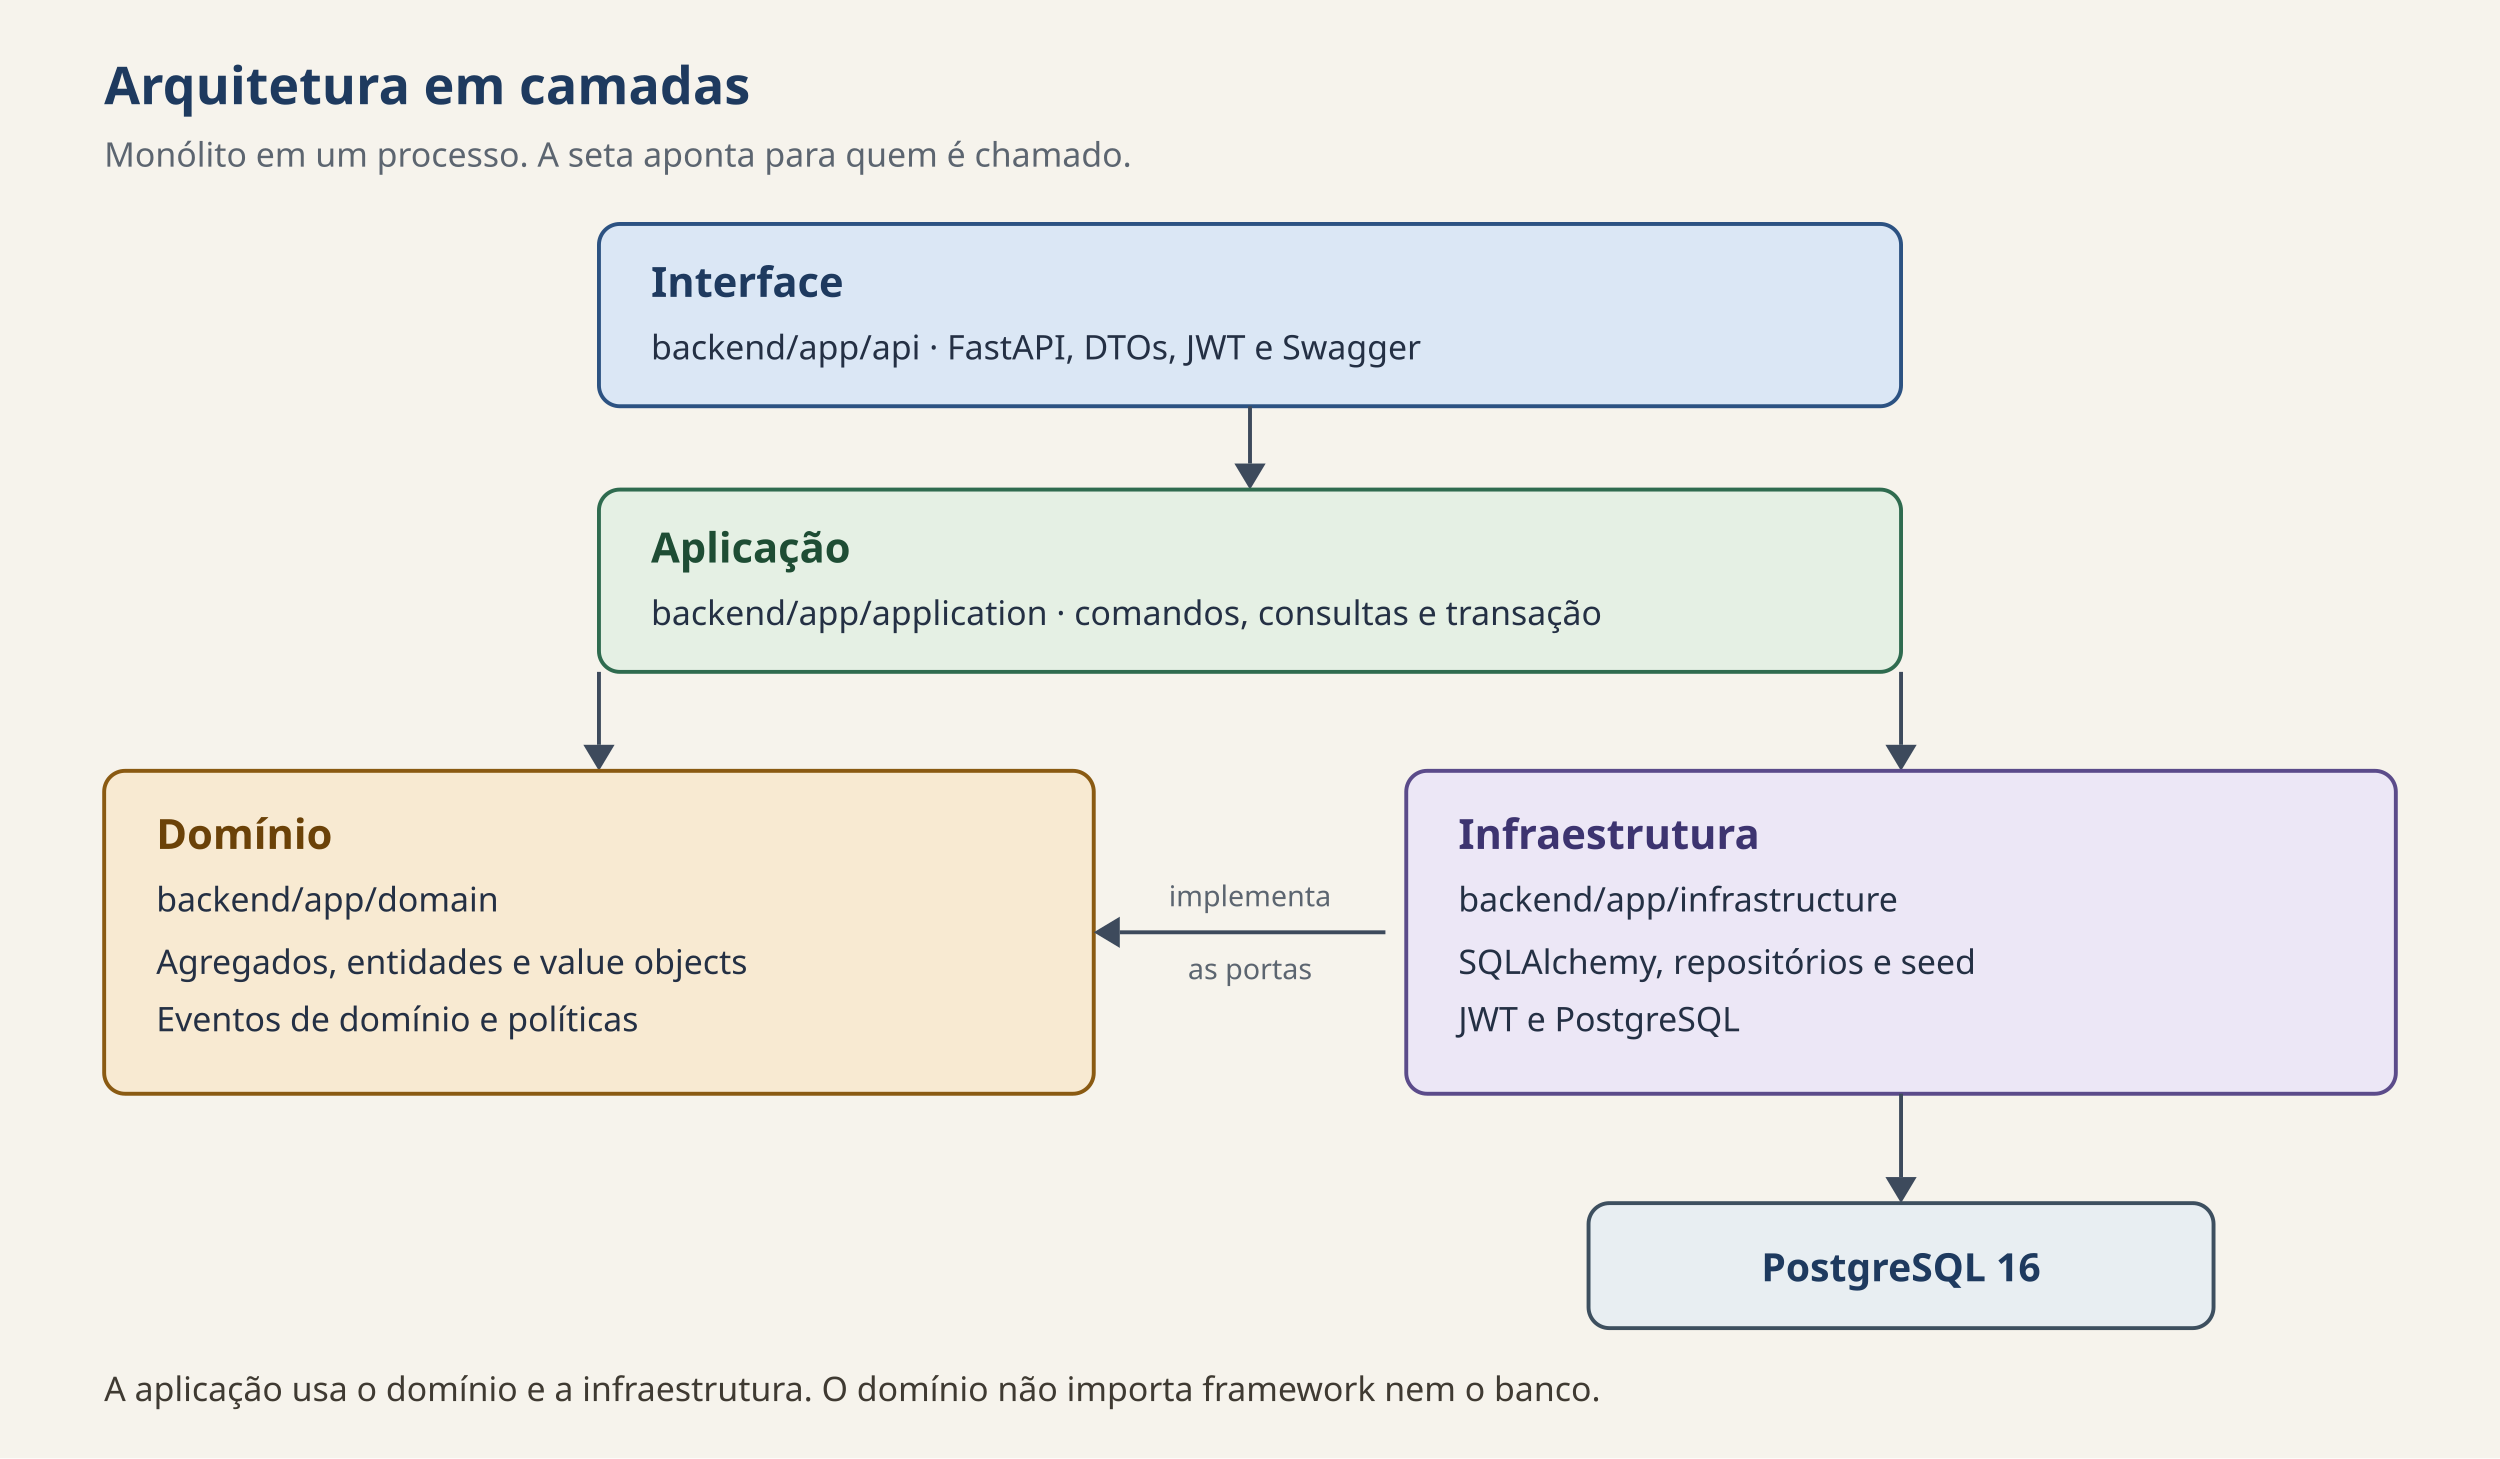
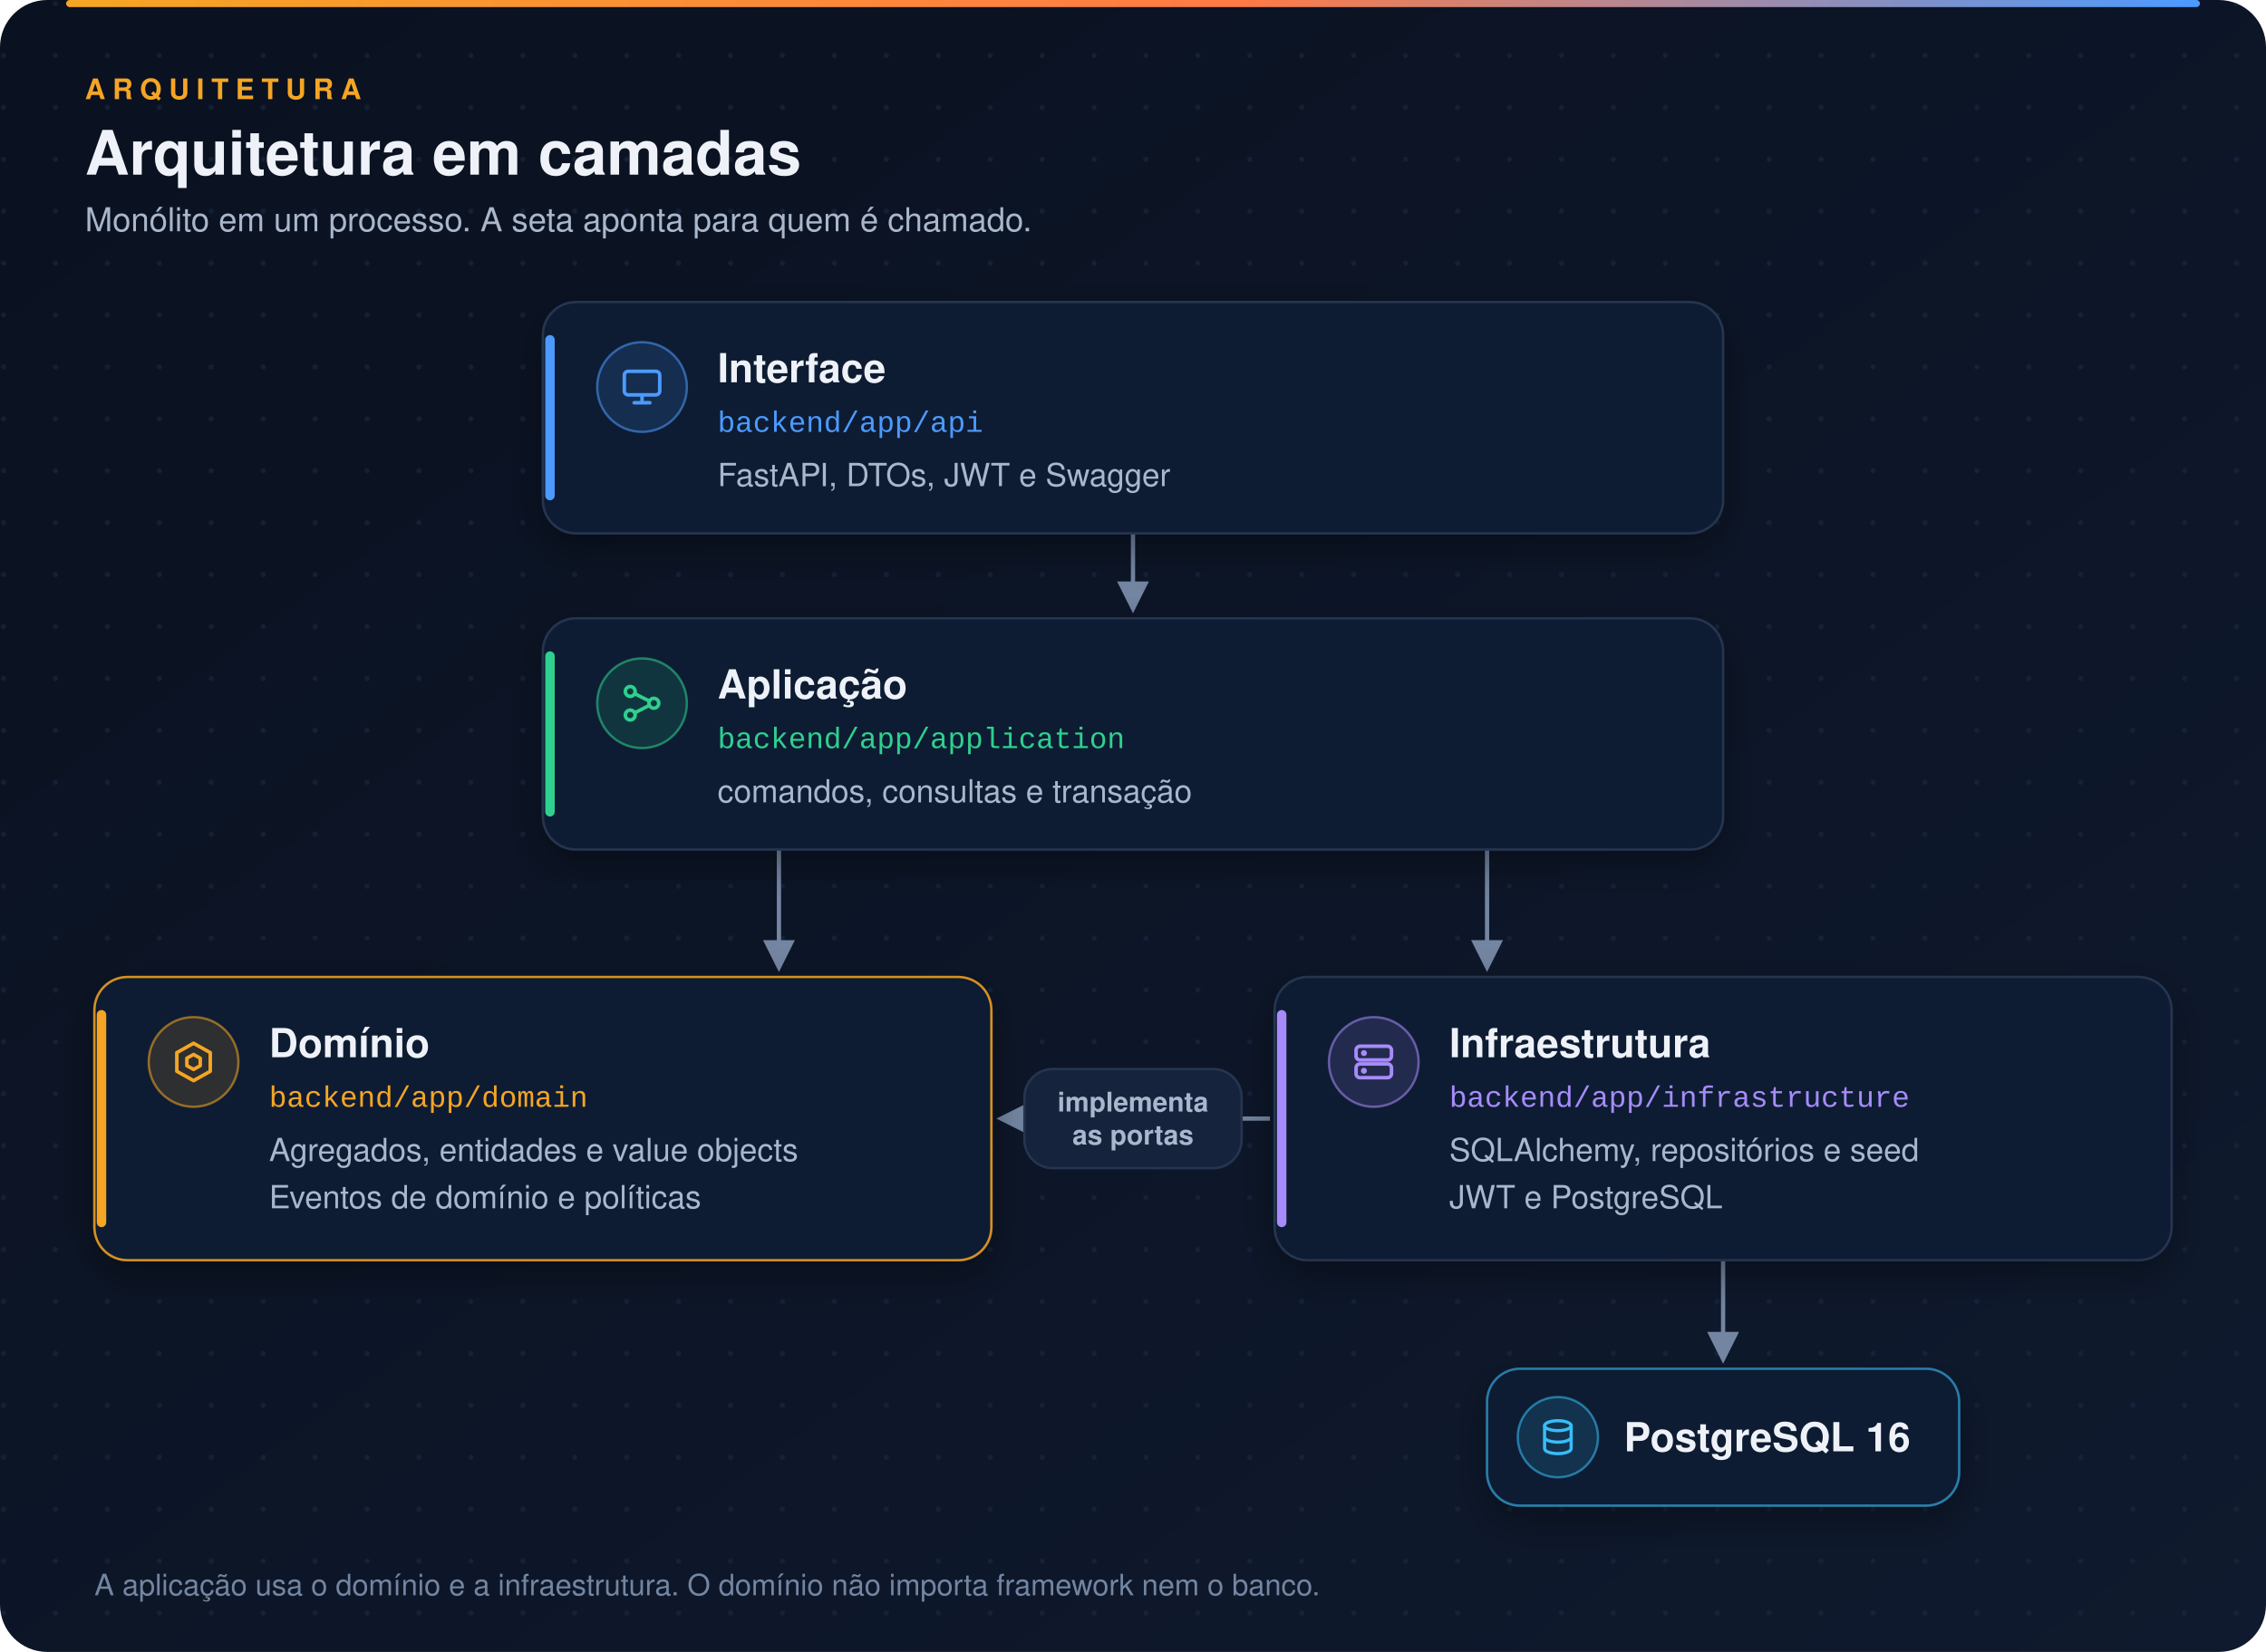
- <svg xmlns="http://www.w3.org/2000/svg" viewBox="0 0 960 560" role="img">
-   <rect width="960" height="560" fill="#f6f3ec" />
-   <text x="40" y="40" font-family="sans-serif" font-size="20" font-weight="700" fill="#1e3a5f">Arquitetura em camadas</text>
-   <text x="40" y="64" font-family="sans-serif" font-size="13" fill="#5c6570">Monólito em um processo. A seta aponta para quem é chamado.</text>
-   <rect x="230" y="86" width="500" height="70" rx="8" fill="#dbe7f5" stroke="#2c5282" stroke-width="1.5" />
-   <text x="250" y="114" font-family="sans-serif" font-size="16" font-weight="700" fill="#1e3a5f">Interface</text>
-   <text x="250" y="138" font-family="sans-serif" font-size="13" fill="#243044">backend/app/api · FastAPI, DTOs, JWT e Swagger</text>
-   <line x1="480" y1="156" x2="480" y2="178" stroke="#3d4a5c" stroke-width="1.5" />
-   <polygon points="474,178 486,178 480,188" fill="#3d4a5c" />
-   <rect x="230" y="188" width="500" height="70" rx="8" fill="#e5f0e4" stroke="#2f6b4f" stroke-width="1.5" />
-   <text x="250" y="216" font-family="sans-serif" font-size="16" font-weight="700" fill="#1e4d34">Aplicação</text>
-   <text x="250" y="240" font-family="sans-serif" font-size="13" fill="#243044">backend/app/application · comandos, consultas e transação</text>
-   <line x1="230" y1="258" x2="230" y2="286" stroke="#3d4a5c" stroke-width="1.5" />
-   <polygon points="224,286 236,286 230,296" fill="#3d4a5c" />
-   <line x1="730" y1="258" x2="730" y2="286" stroke="#3d4a5c" stroke-width="1.5" />
-   <polygon points="724,286 736,286 730,296" fill="#3d4a5c" />
-   <rect x="40" y="296" width="380" height="124" rx="8" fill="#f8ead2" stroke="#8a5a12" stroke-width="1.5" />
-   <text x="60" y="326" font-family="sans-serif" font-size="16" font-weight="700" fill="#6b4208">Domínio</text>
-   <text x="60" y="350" font-family="sans-serif" font-size="13" fill="#243044">backend/app/domain</text>
-   <text x="60" y="374" font-family="sans-serif" font-size="13" fill="#243044">Agregados, entidades e value objects</text>
-   <text x="60" y="396" font-family="sans-serif" font-size="13" fill="#243044">Eventos de domínio e políticas</text>
-   <rect x="540" y="296" width="380" height="124" rx="8" fill="#ece7f6" stroke="#5b4b8a" stroke-width="1.5" />
-   <text x="560" y="326" font-family="sans-serif" font-size="16" font-weight="700" fill="#3d3470">Infraestrutura</text>
-   <text x="560" y="350" font-family="sans-serif" font-size="13" fill="#243044">backend/app/infrastructure</text>
-   <text x="560" y="374" font-family="sans-serif" font-size="13" fill="#243044">SQLAlchemy, repositórios e seed</text>
-   <text x="560" y="396" font-family="sans-serif" font-size="13" fill="#243044">JWT e PostgreSQL</text>
-   <line x1="532" y1="358" x2="430" y2="358" stroke="#3d4a5c" stroke-width="1.5" />
-   <polygon points="430,352 430,364 420,358" fill="#3d4a5c" />
-   <text x="480" y="348" text-anchor="middle" font-family="sans-serif" font-size="11" fill="#5c6570">implementa</text>
-   <text x="480" y="376" text-anchor="middle" font-family="sans-serif" font-size="11" fill="#5c6570">as portas</text>
-   <line x1="730" y1="420" x2="730" y2="452" stroke="#3d4a5c" stroke-width="1.5" />
-   <polygon points="724,452 736,452 730,462" fill="#3d4a5c" />
-   <rect x="610" y="462" width="240" height="48" rx="8" fill="#e8eef2" stroke="#3d4f5f" stroke-width="1.5" />
-   <text x="730" y="492" text-anchor="middle" font-family="sans-serif" font-size="15" font-weight="700" fill="#1e3a5f">PostgreSQL 16</text>
-   <text x="40" y="538" font-family="sans-serif" font-size="13" fill="#3f3a32">A aplicação usa o domínio e a infraestrutura. O domínio não importa framework nem o banco.</text>
+ <svg xmlns="http://www.w3.org/2000/svg" viewBox="0 0 960 700" width="960" height="700" role="img" aria-labelledby="titulo descricao">
+   <defs>
+     <linearGradient id="fundo" x1="0" y1="0" x2="1" y2="1">
+       <stop offset="0" stop-color="#0a1120" />
+       <stop offset="1" stop-color="#0f1a2e" />
+     </linearGradient>
+     <linearGradient id="topo" x1="0" y1="0" x2="1" y2="0">
+       <stop offset="0" stop-color="#f5a524" />
+       <stop offset=".55" stop-color="#ff7a45" />
+       <stop offset="1" stop-color="#4c9aff" />
+     </linearGradient>
+     <pattern id="pontos" width="22" height="22" patternUnits="userSpaceOnUse">
+       <circle cx="1.5" cy="1.5" r="1.1" fill="#1b2843" />
+     </pattern>
+     <filter id="sombra" x="-10%" y="-15%" width="120%" height="150%">
+       <feDropShadow dx="0" dy="6" stdDeviation="8" flood-color="#000" flood-opacity=".35" />
+     </filter>
+     <marker id="seta" viewBox="0 0 10 10" refX="8.6" refY="5" markerWidth="7.5" markerHeight="7.5" orient="auto-start-reverse">
+       <path d="M0 0 10 5 0 10z" fill="#7385a1" />
+     </marker>
+   </defs>
+   <style>
+     text { font-family: 'Segoe UI', 'Helvetica Neue', Helvetica, Arial, sans-serif; }
+     .k { font-size: 12px; font-weight: 700; letter-spacing: 3px; fill: #f5a524; }
+     .t { font-size: 26px; font-weight: 700; fill: #eef2f8; }
+     .s { font-size: 14px; fill: #a9b7cc; }
+     .bt { font-size: 17px; font-weight: 700; fill: #eef2f8; }
+     .p { font-family: 'Cascadia Code', 'SF Mono', Menlo, Consolas, 'Liberation Mono', monospace; font-size: 12.5px; }
+     .d { font-size: 13.5px; fill: #a9b7cc; }
+     .m { font-size: 12.5px; fill: #7385a1; }
+     .lbl { font-size: 11.5px; font-weight: 600; fill: #a9b7cc; }
+     .chip { font-size: 10.5px; font-weight: 700; letter-spacing: 1.5px; }
+     .seta { stroke: #7385a1; stroke-width: 1.8; fill: none; }
+   </style>
+   <rect width="960" height="700" rx="20" fill="url(#fundo)" />
+   <rect width="960" height="700" rx="20" fill="url(#pontos)" opacity=".6" />
+   <rect x="28" y="0" width="904" height="3" rx="1.5" fill="url(#topo)" />
+   <text class="k" x="36" y="42">ARQUITETURA</text>
+   <text class="t" x="36" y="74">Arquitetura em camadas</text>
+   <text class="s" x="36" y="98">Monólito em um processo. A seta aponta para quem é chamado.</text>
+   <path class="seta" d="M480 226 V258" marker-end="url(#seta)" />
+   <path class="seta" d="M330 360 V410" marker-end="url(#seta)" />
+   <path class="seta" d="M630 360 V410" marker-end="url(#seta)" />
+   <path class="seta" d="M538 474 H424" marker-end="url(#seta)" />
+   <path class="seta" d="M730 534 V576" marker-end="url(#seta)" />
+   <rect x="230" y="128" width="500" height="98" rx="14" fill="#111c31" stroke="#26354f" stroke-opacity="1" filter="url(#sombra)" />
+   <rect x="231" y="142" width="4" height="70" rx="2" fill="#4c9aff" />
+   <circle cx="272" cy="164" r="19" fill="#4c9aff" fill-opacity=".14" stroke="#4c9aff" stroke-opacity=".55" />
+   <g transform="translate(262.0 154.0) scale(0.8333)" fill="none" stroke="#4c9aff" stroke-width="1.8" stroke-linecap="round" stroke-linejoin="round">
+     <rect x="3" y="4" width="18" height="12" rx="2" />
+     <path d="M12 16v4M8 20h8" />
+   </g>
+   <text class="bt" x="304" y="162">Interface</text>
+   <text class="p" x="304" y="183" fill="#4c9aff">backend/app/api</text>
+   <text class="d" x="304" y="206">FastAPI, DTOs, JWT e Swagger</text>
+   <rect x="230" y="262" width="500" height="98" rx="14" fill="#111c31" stroke="#26354f" stroke-opacity="1" filter="url(#sombra)" />
+   <rect x="231" y="276" width="4" height="70" rx="2" fill="#2fd08f" />
+   <circle cx="272" cy="298" r="19" fill="#2fd08f" fill-opacity=".14" stroke="#2fd08f" stroke-opacity=".55" />
+   <g transform="translate(262.0 288.0) scale(0.8333)" fill="none" stroke="#2fd08f" stroke-width="1.8" stroke-linecap="round" stroke-linejoin="round">
+     <circle cx="6" cy="6" r="2.5" />
+     <circle cx="6" cy="18" r="2.5" />
+     <circle cx="18" cy="12" r="2.5" />
+     <path d="M8.4 7.2 15.7 10.9M8.4 16.8 15.7 13.1" />
+   </g>
+   <text class="bt" x="304" y="296">Aplicação</text>
+   <text class="p" x="304" y="317" fill="#2fd08f">backend/app/application</text>
+   <text class="d" x="304" y="340">comandos, consultas e transação</text>
+   <rect x="40" y="414" width="380" height="120" rx="14" fill="#111c31" stroke="#f5a524" stroke-opacity="0.85" filter="url(#sombra)" />
+   <rect x="41" y="428" width="4" height="92" rx="2" fill="#f5a524" />
+   <circle cx="82" cy="450" r="19" fill="#f5a524" fill-opacity=".14" stroke="#f5a524" stroke-opacity=".55" />
+   <g transform="translate(72.0 440.0) scale(0.8333)" fill="none" stroke="#f5a524" stroke-width="1.8" stroke-linecap="round" stroke-linejoin="round">
+     <path d="M12 2.5 20.5 7.25v9.5L12 21.5 3.5 16.75v-9.5z" />
+     <path d="M12 8.2 15.4 10.1v3.8L12 15.8 8.6 13.9v-3.8z" />
+   </g>
+   <text class="bt" x="114" y="448">Domínio</text>
+   <text class="p" x="114" y="469" fill="#f5a524">backend/app/domain</text>
+   <text class="d" x="114" y="492">Agregados, entidades e value objects</text>
+   <text class="d" x="114" y="512">Eventos de domínio e políticas</text>
+   <rect x="540" y="414" width="380" height="120" rx="14" fill="#111c31" stroke="#26354f" stroke-opacity="1" filter="url(#sombra)" />
+   <rect x="541" y="428" width="4" height="92" rx="2" fill="#a78bfa" />
+   <circle cx="582" cy="450" r="19" fill="#a78bfa" fill-opacity=".14" stroke="#a78bfa" stroke-opacity=".55" />
+   <g transform="translate(572.0 440.0) scale(0.8333)" fill="none" stroke="#a78bfa" stroke-width="1.8" stroke-linecap="round" stroke-linejoin="round">
+     <rect x="3" y="4" width="18" height="7" rx="2" />
+     <rect x="3" y="13" width="18" height="7" rx="2" />
+     <path d="M7 7.5h.01M7 16.5h.01" stroke-width="3" />
+   </g>
+   <text class="bt" x="614" y="448">Infraestrutura</text>
+   <text class="p" x="614" y="469" fill="#a78bfa">backend/app/infrastructure</text>
+   <text class="d" x="614" y="492">SQLAlchemy, repositórios e seed</text>
+   <text class="d" x="614" y="512">JWT e PostgreSQL</text>
+   <rect x="434.0" y="453.0" width="92" height="42" rx="12" fill="#16233d" stroke="#26354f" />
+   <text class="lbl" x="480" y="471.0" text-anchor="middle">implementa</text>
+   <text class="lbl" x="480" y="485.0" text-anchor="middle">as portas</text>
+   <rect x="630" y="580" width="200" height="58" rx="14" fill="#111c31" stroke="#38bdf8" stroke-opacity=".6" filter="url(#sombra)" />
+   <circle cx="660" cy="609" r="17" fill="#38bdf8" fill-opacity=".14" stroke="#38bdf8" stroke-opacity=".55" />
+   <g transform="translate(651.0 600.0) scale(0.75)" fill="none" stroke="#38bdf8" stroke-width="1.8" stroke-linecap="round" stroke-linejoin="round">
+     <ellipse cx="12" cy="5.5" rx="7.5" ry="2.8" />
+     <path d="M4.5 5.5v13c0 1.55 3.36 2.8 7.5 2.8s7.5-1.25 7.5-2.8v-13M4.5 12c0 1.55 3.36 2.8 7.5 2.8s7.5-1.25 7.5-2.8" />
+   </g>
+   <text class="bt" x="688" y="615">PostgreSQL 16</text>
+   <text class="m" x="40" y="676">A aplicação usa o domínio e a infraestrutura. O domínio não importa framework nem o banco.</text>
</svg>
